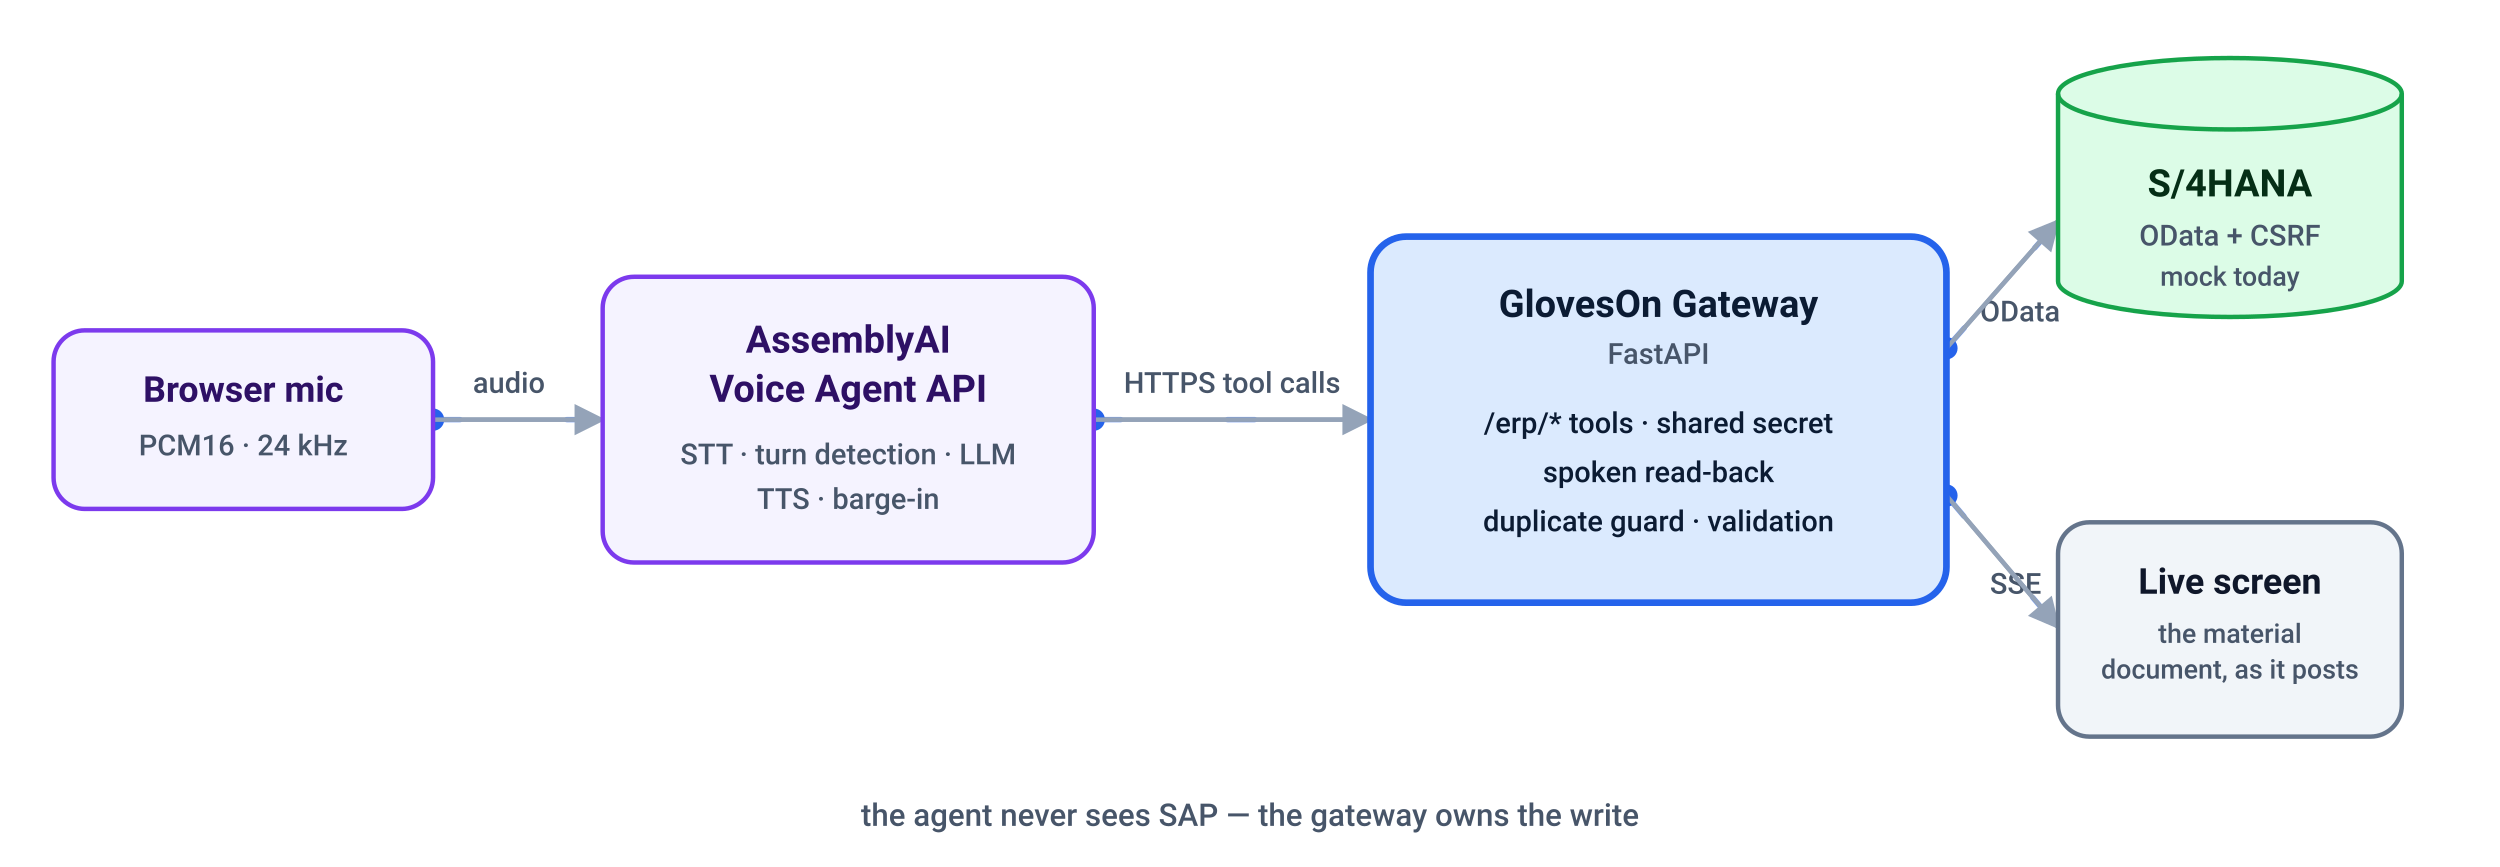
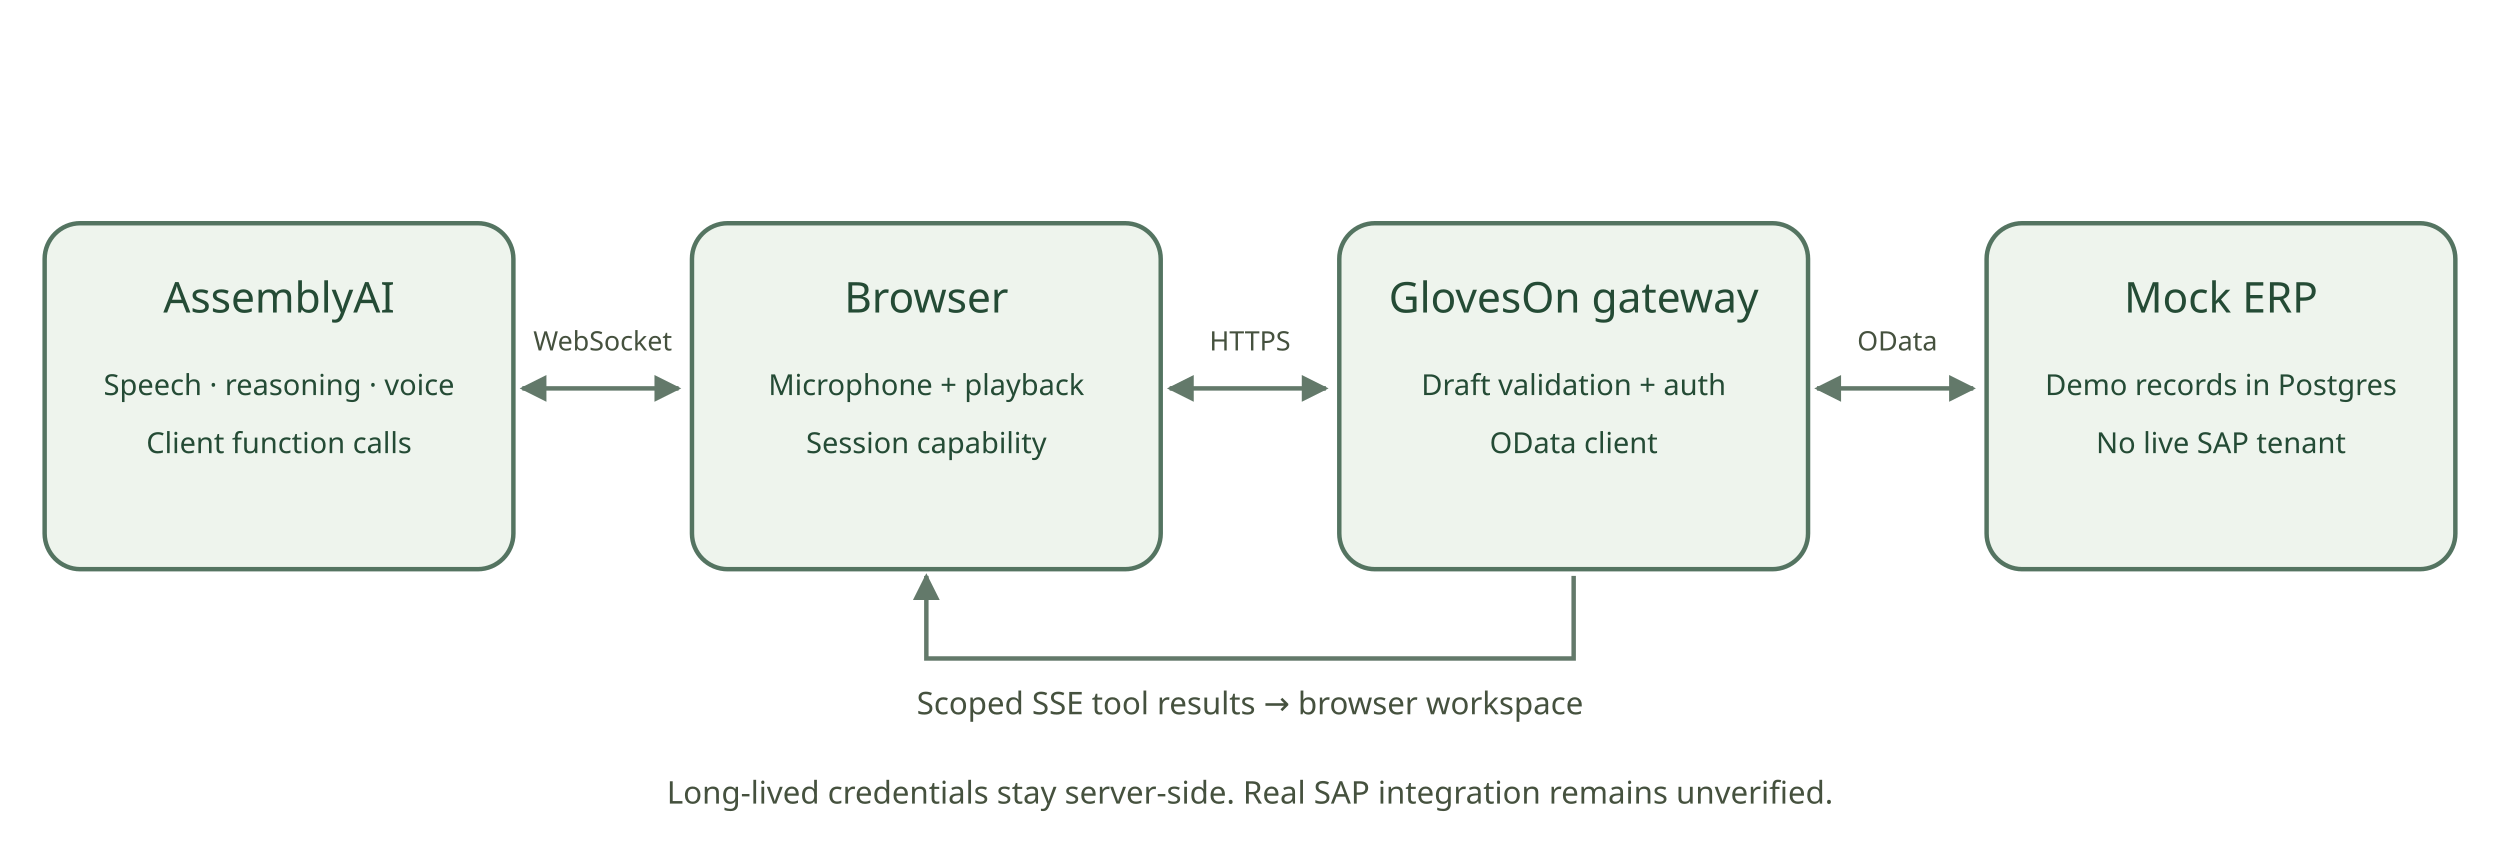
- <svg xmlns="http://www.w3.org/2000/svg" viewBox="0 34 1120 388" width="1120" height="388" role="img" aria-label="GlovesOn architecture: browser microphone to the AssemblyAI Voice Agent API, which calls the GlovesOn gateway over HTTPS; the gateway speaks OData to S/4HANA and streams the live warehouse screen over SSE.">
+ <svg xmlns="http://www.w3.org/2000/svg" viewBox="0 0 1120 380" role="img" aria-label="AssemblyAI exchanges audio and function calls with the browser. The browser calls the gateway, which accesses the mock ERP and returns scoped events.">
  <defs>
-     <marker id="a" viewBox="0 0 10 10" refX="9" refY="5" markerWidth="7" markerHeight="7" orient="auto-start-reverse">
-       <path d="M0,0 L10,5 L0,10 z" fill="#94a3b8" />
+     <marker id="a" viewBox="0 0 10 10" refX="9" refY="5" markerWidth="6" markerHeight="6" orient="auto-start-reverse">
+       <path d="M0 0 L10 5 L0 10" fill="#63796a" />
    </marker>
  </defs>
-   <path d="M 194,222 L 262,222" fill="none" stroke="#94a3b8" stroke-width="2" />
-   <path d="M 194,222 L 262,222" fill="none" stroke="#2563eb" stroke-width="2.5" stroke-linecap="round" stroke-dasharray="12 48" opacity="0.45">
-     <animate attributeName="stroke-dashoffset" from="60" to="0" dur="1.6s" begin="0s" repeatCount="indefinite" />
-   </path>
-   <circle cx="194" cy="222" r="5" fill="#2563eb">
-     <animateMotion dur="1.6s" begin="0s" repeatCount="indefinite" path="M 194,222 L 262,222" />
-     <animate attributeName="opacity" values="0;1;1;0" keyTimes="0;0.12;0.88;1" dur="1.6s" begin="0s" repeatCount="indefinite" />
-   </circle>
-   <text x="228" y="210" font-family="system-ui,-apple-system,'Segoe UI',Roboto,'Helvetica Neue',sans-serif" font-size="13" font-weight="500" fill="#475569" text-anchor="middle">audio</text>
-   <path d="M 490,222 L 606,222" fill="none" stroke="#94a3b8" stroke-width="2" />
-   <path d="M 490,222 L 606,222" fill="none" stroke="#2563eb" stroke-width="2.5" stroke-linecap="round" stroke-dasharray="12 48" opacity="0.45">
-     <animate attributeName="stroke-dashoffset" from="60" to="0" dur="1.9s" begin="0.2s" repeatCount="indefinite" />
-   </path>
-   <circle cx="490" cy="222" r="5" fill="#2563eb">
-     <animateMotion dur="1.9s" begin="0.2s" repeatCount="indefinite" path="M 490,222 L 606,222" />
-     <animate attributeName="opacity" values="0;1;1;0" keyTimes="0;0.12;0.88;1" dur="1.9s" begin="0.2s" repeatCount="indefinite" />
-   </circle>
-   <text x="552" y="210" font-family="system-ui,-apple-system,'Segoe UI',Roboto,'Helvetica Neue',sans-serif" font-size="13" font-weight="500" fill="#475569" text-anchor="middle">HTTPS tool calls</text>
-   <path d="M 872,190 L 916,140" fill="none" stroke="#94a3b8" stroke-width="2" />
-   <path d="M 872,190 L 916,140" fill="none" stroke="#2563eb" stroke-width="2.5" stroke-linecap="round" stroke-dasharray="12 48" opacity="0.45">
-     <animate attributeName="stroke-dashoffset" from="60" to="0" dur="2.1s" begin="0.5s" repeatCount="indefinite" />
-   </path>
-   <circle cx="872" cy="190" r="5" fill="#2563eb">
-     <animateMotion dur="2.1s" begin="0.5s" repeatCount="indefinite" path="M 872,190 L 916,140" />
-     <animate attributeName="opacity" values="0;1;1;0" keyTimes="0;0.12;0.88;1" dur="2.1s" begin="0.5s" repeatCount="indefinite" />
-   </circle>
-   <text x="905" y="178" font-family="system-ui,-apple-system,'Segoe UI',Roboto,'Helvetica Neue',sans-serif" font-size="13" font-weight="500" fill="#475569" text-anchor="middle">OData</text>
-   <path d="M 872,256 L 916,308" fill="none" stroke="#94a3b8" stroke-width="2" />
-   <path d="M 872,256 L 916,308" fill="none" stroke="#2563eb" stroke-width="2.5" stroke-linecap="round" stroke-dasharray="12 48" opacity="0.45">
-     <animate attributeName="stroke-dashoffset" from="60" to="0" dur="2.1s" begin="0.7s" repeatCount="indefinite" />
-   </path>
-   <circle cx="872" cy="256" r="5" fill="#2563eb">
-     <animateMotion dur="2.1s" begin="0.7s" repeatCount="indefinite" path="M 872,256 L 916,308" />
-     <animate attributeName="opacity" values="0;1;1;0" keyTimes="0;0.12;0.88;1" dur="2.1s" begin="0.7s" repeatCount="indefinite" />
-   </circle>
-   <text x="903" y="300" font-family="system-ui,-apple-system,'Segoe UI',Roboto,'Helvetica Neue',sans-serif" font-size="13" font-weight="500" fill="#475569" text-anchor="middle">SSE</text>
-   <path d="M 194,222 L 270,222" fill="none" stroke="#94a3b8" stroke-width="2" marker-end="url(#a)" />
-   <path d="M 490,222 L 614,222" fill="none" stroke="#94a3b8" stroke-width="2" marker-end="url(#a)" />
-   <path d="M 872,190 L 922,133" fill="none" stroke="#94a3b8" stroke-width="2" marker-end="url(#a)" />
-   <path d="M 872,256 L 922,315" fill="none" stroke="#94a3b8" stroke-width="2" marker-end="url(#a)" />
-   <rect x="24" y="182" width="170" height="80" rx="14" fill="#f5f3ff" stroke="#7c3aed" stroke-width="2" />
-   <text x="109" y="214" font-family="system-ui,-apple-system,'Segoe UI',Roboto,'Helvetica Neue',sans-serif" font-size="16" font-weight="600" fill="#2e1065" text-anchor="middle">Browser mic</text>
-   <text x="109" y="238" font-family="system-ui,-apple-system,'Segoe UI',Roboto,'Helvetica Neue',sans-serif" font-size="13" font-weight="500" fill="#475569" text-anchor="middle">PCM16 · 24 kHz</text>
-   <rect x="270" y="158" width="220" height="128" rx="14" fill="#f5f3ff" stroke="#7c3aed" stroke-width="2" />
-   <text x="380" y="192" font-family="system-ui,-apple-system,'Segoe UI',Roboto,'Helvetica Neue',sans-serif" font-size="17" font-weight="600" fill="#2e1065" text-anchor="middle">AssemblyAI</text>
-   <text x="380" y="214" font-family="system-ui,-apple-system,'Segoe UI',Roboto,'Helvetica Neue',sans-serif" font-size="17" font-weight="600" fill="#2e1065" text-anchor="middle">Voice Agent API</text>
-   <text x="380" y="242" font-family="system-ui,-apple-system,'Segoe UI',Roboto,'Helvetica Neue',sans-serif" font-size="13" font-weight="500" fill="#475569" text-anchor="middle">STT · turn detection · LLM</text>
-   <text x="380" y="262" font-family="system-ui,-apple-system,'Segoe UI',Roboto,'Helvetica Neue',sans-serif" font-size="13" font-weight="500" fill="#475569" text-anchor="middle">TTS · barge-in</text>
-   <rect x="614" y="140" width="258" height="164" rx="16" fill="#dbeafe" stroke="#2563eb" stroke-width="3" />
-   <rect x="614" y="140" width="258" height="164" rx="16" fill="none" stroke="#2563eb" stroke-width="3" opacity="0.0">
-     <animate attributeName="opacity" values="0;0.55;0" dur="3.4s" repeatCount="indefinite" />
-     <animate attributeName="stroke-width" values="3;9;3" dur="3.4s" repeatCount="indefinite" />
-   </rect>
-   <text x="743" y="176" font-family="system-ui,-apple-system,'Segoe UI',Roboto,'Helvetica Neue',sans-serif" font-size="17" font-weight="600" fill="#0b1b33" text-anchor="middle">GlovesOn Gateway</text>
-   <text x="743" y="197" font-family="system-ui,-apple-system,'Segoe UI',Roboto,'Helvetica Neue',sans-serif" font-size="13" font-weight="500" fill="#475569" text-anchor="middle">FastAPI</text>
-   <text x="743" y="228" font-family="system-ui,-apple-system,'Segoe UI',Roboto,'Helvetica Neue',sans-serif" font-size="13" font-weight="500" fill="#0b1b33" text-anchor="middle">/erp/* tools · shared secret</text>
-   <text x="743" y="250" font-family="system-ui,-apple-system,'Segoe UI',Roboto,'Helvetica Neue',sans-serif" font-size="13" font-weight="500" fill="#0b1b33" text-anchor="middle">spoken read-back</text>
-   <text x="743" y="272" font-family="system-ui,-apple-system,'Segoe UI',Roboto,'Helvetica Neue',sans-serif" font-size="13" font-weight="500" fill="#0b1b33" text-anchor="middle">duplicate guard · validation</text>
-   <path d="M922,76 a77.0,16 0 0,1 154,0 v84 a77.0,16 0 0,1 -154,0 z" fill="#dcfce7" stroke="#16a34a" stroke-width="2" />
-   <path d="M922,76 a77.0,16 0 0,0 154,0" fill="none" stroke="#16a34a" stroke-width="2" />
-   <text x="999.0" y="122" font-family="system-ui,-apple-system,'Segoe UI',Roboto,'Helvetica Neue',sans-serif" font-size="17" font-weight="600" fill="#052e16" text-anchor="middle">S/4HANA</text>
-   <text x="999.0" y="144" font-family="system-ui,-apple-system,'Segoe UI',Roboto,'Helvetica Neue',sans-serif" font-size="13" font-weight="500" fill="#475569" text-anchor="middle">OData + CSRF</text>
-   <text x="999.0" y="162" font-family="system-ui,-apple-system,'Segoe UI',Roboto,'Helvetica Neue',sans-serif" font-size="12" font-weight="500" fill="#475569" text-anchor="middle">mock today</text>
-   <rect x="922" y="268" width="154" height="96" rx="14" fill="#f1f5f9" stroke="#64748b" stroke-width="2" />
-   <text x="999" y="300" font-family="system-ui,-apple-system,'Segoe UI',Roboto,'Helvetica Neue',sans-serif" font-size="16" font-weight="600" fill="#0f172a" text-anchor="middle">Live screen</text>
-   <text x="999" y="322" font-family="system-ui,-apple-system,'Segoe UI',Roboto,'Helvetica Neue',sans-serif" font-size="12" font-weight="500" fill="#475569" text-anchor="middle">the material</text>
-   <text x="999" y="338" font-family="system-ui,-apple-system,'Segoe UI',Roboto,'Helvetica Neue',sans-serif" font-size="12" font-weight="500" fill="#475569" text-anchor="middle">document, as it posts</text>
-   <text x="560.0" y="404" font-family="system-ui,-apple-system,'Segoe UI',Roboto,'Helvetica Neue',sans-serif" font-size="14" font-weight="500" fill="#475569" text-anchor="middle">the agent never sees SAP — the gateway owns the write</text>
+   <g font-family="system-ui,sans-serif" text-anchor="middle">
+     <rect x="20" y="100" width="210" height="155" rx="16" fill="#eef4ed" stroke="#547461" stroke-width="2" />
+     <text x="125" y="140" fill="#244b35" font-size="19">AssemblyAI</text>
+     <text x="125" y="177" fill="#244b35" font-size="13">Speech · reasoning · voice</text>
+     <text x="125" y="203" fill="#244b35" font-size="13">Client function calls</text>
+     <rect x="310" y="100" width="210" height="155" rx="16" fill="#eef4ed" stroke="#547461" stroke-width="2" />
+     <text x="415" y="140" fill="#244b35" font-size="19">Browser</text>
+     <text x="415" y="177" fill="#244b35" font-size="13">Microphone + playback</text>
+     <text x="415" y="203" fill="#244b35" font-size="13">Session capability</text>
+     <rect x="600" y="100" width="210" height="155" rx="16" fill="#eef4ed" stroke="#547461" stroke-width="2" />
+     <text x="705" y="140" fill="#244b35" font-size="19">GlovesOn gateway</text>
+     <text x="705" y="177" fill="#244b35" font-size="13">Draft validation + auth</text>
+     <text x="705" y="203" fill="#244b35" font-size="13">OData client</text>
+     <rect x="890" y="100" width="210" height="155" rx="16" fill="#eef4ed" stroke="#547461" stroke-width="2" />
+     <text x="995" y="140" fill="#244b35" font-size="19">Mock ERP</text>
+     <text x="995" y="177" fill="#244b35" font-size="13">Demo records in Postgres</text>
+     <text x="995" y="203" fill="#244b35" font-size="13">No live SAP tenant</text>
+     <path d="M234 174 H304" stroke="#63796a" stroke-width="2" marker-start="url(#a)" marker-end="url(#a)" />
+     <text x="270" y="157" font-size="12" fill="#45513e">WebSocket</text>
+     <path d="M524 174 H594" stroke="#63796a" stroke-width="2" marker-start="url(#a)" marker-end="url(#a)" />
+     <text x="560" y="157" font-size="12" fill="#45513e">HTTPS</text>
+     <path d="M814 174 H884" stroke="#63796a" stroke-width="2" marker-start="url(#a)" marker-end="url(#a)" />
+     <text x="850" y="157" font-size="12" fill="#45513e">OData</text>
+     <path d="M705 258 V295 H415 V258" fill="none" stroke="#63796a" stroke-width="2" marker-end="url(#a)" />
+     <text x="560" y="320" font-size="14" fill="#45513e">Scoped SSE tool results → browser workspace</text>
+     <text x="560" y="360" font-size="14" fill="#45513e">Long-lived credentials stay server-side. Real SAP integration remains unverified.</text>
+   </g>
</svg>
